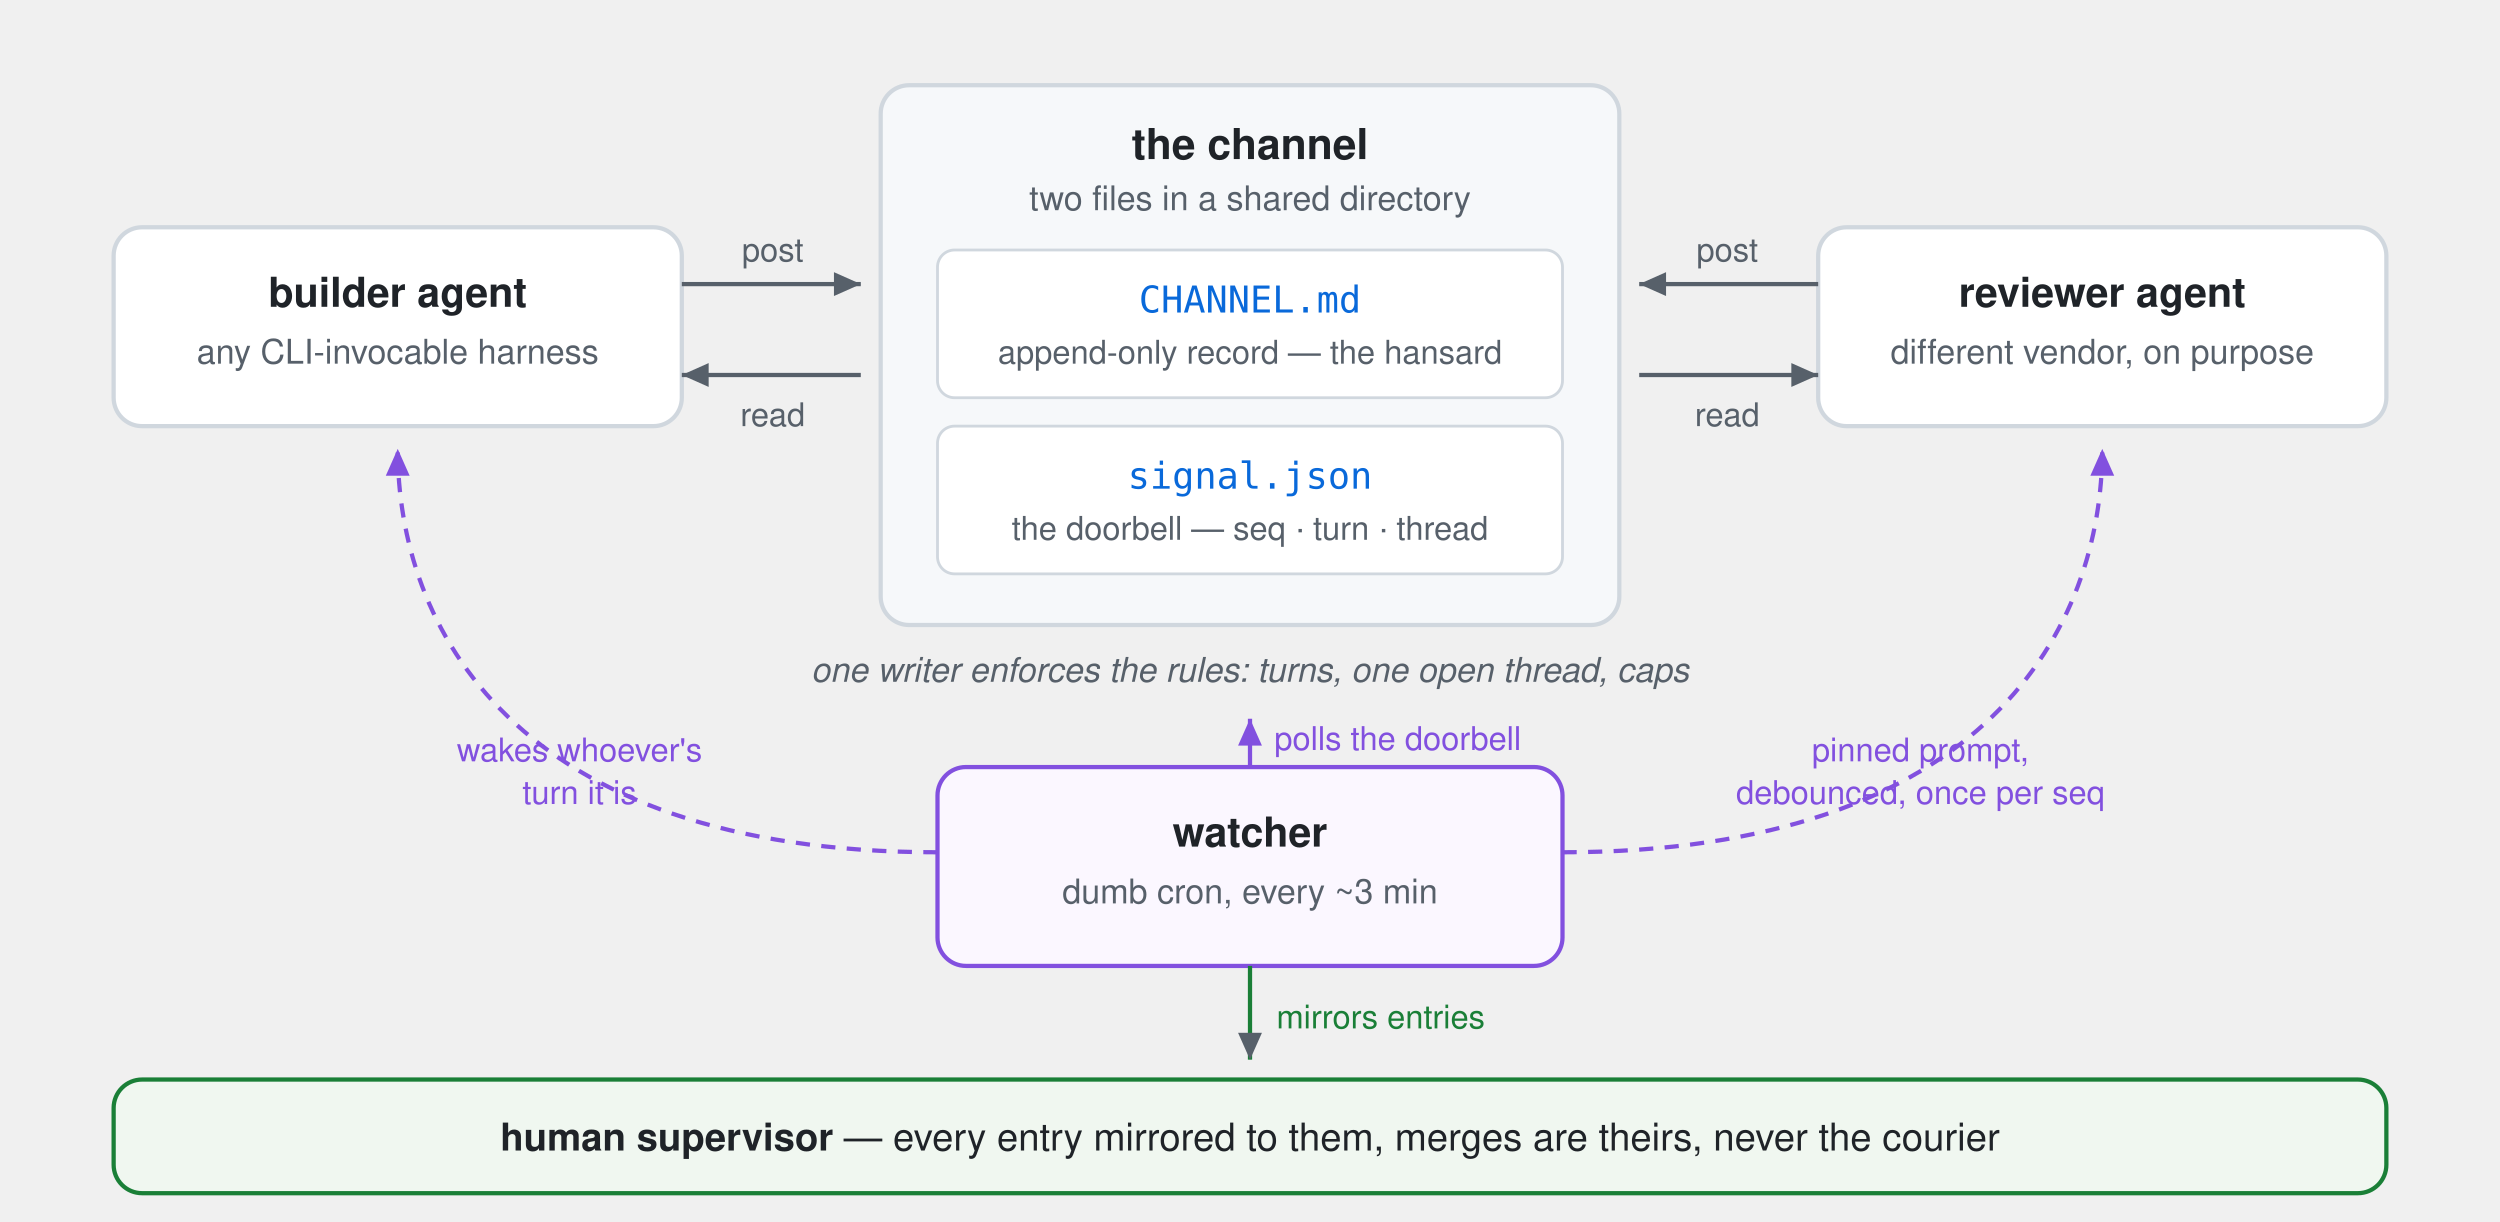
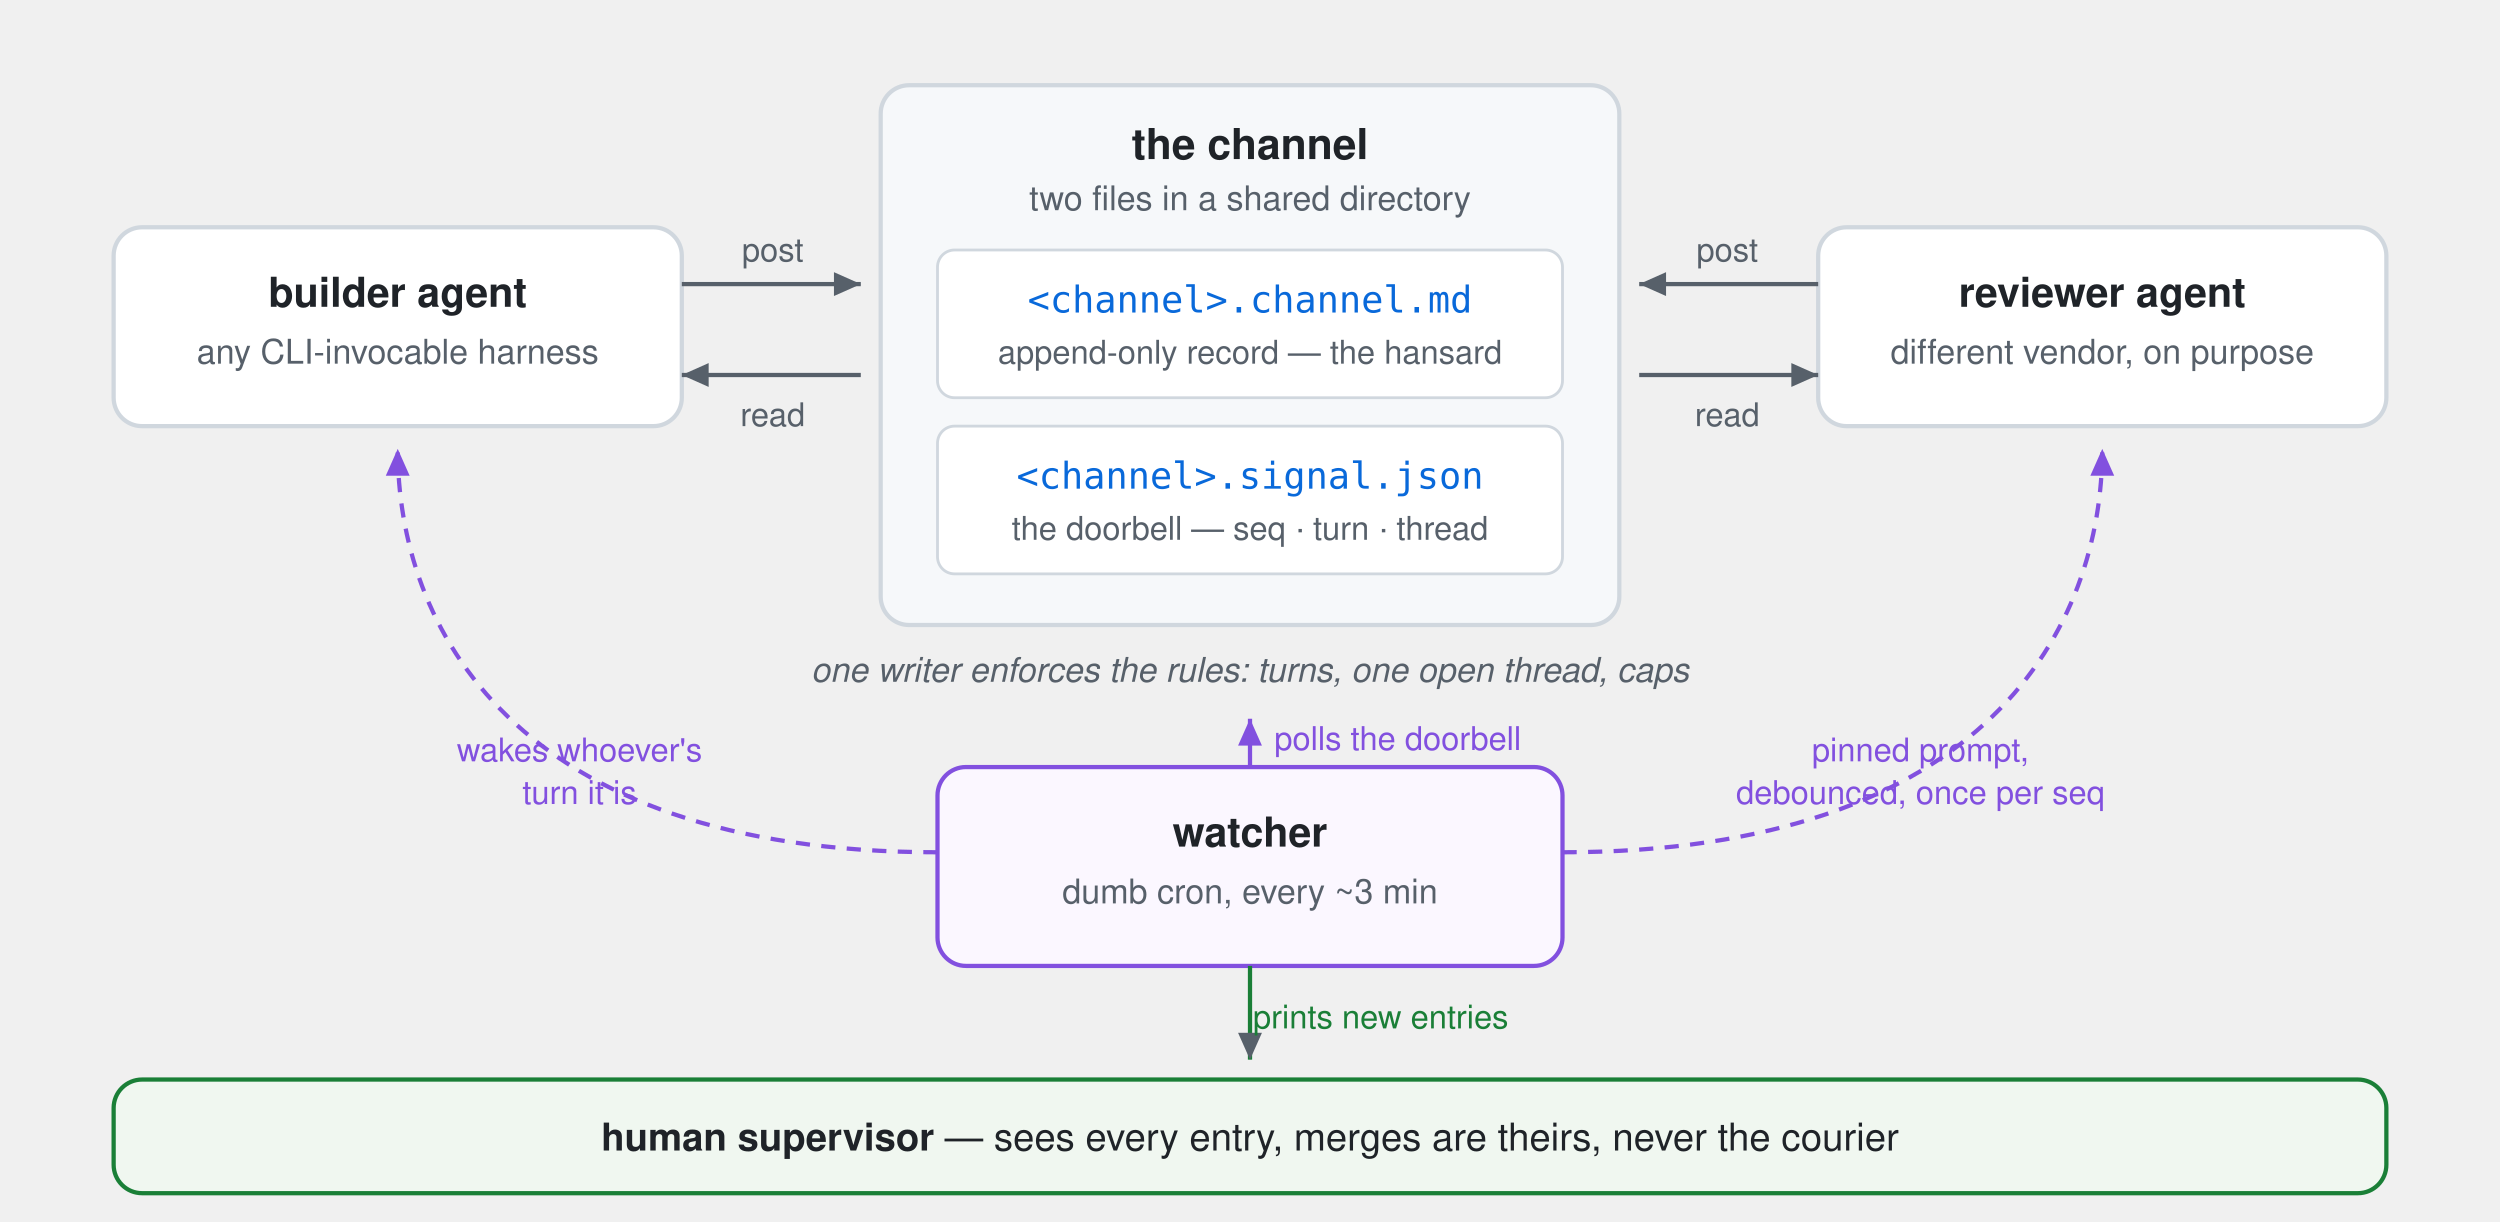
<svg xmlns="http://www.w3.org/2000/svg" width="880" height="430" viewBox="0 0 880 430" font-family="ui-sans-serif, -apple-system, 'Segoe UI', Helvetica, Arial, sans-serif">
  <defs>
    <marker id="arrow" viewBox="0 0 10 10" refX="9" refY="5" markerWidth="7" markerHeight="7" orient="auto-start-reverse">
      <path d="M 0 1 L 9 5 L 0 9 z" fill="#57606a" />
    </marker>
    <marker id="arrowAccent" viewBox="0 0 10 10" refX="9" refY="5" markerWidth="7" markerHeight="7" orient="auto-start-reverse">
      <path d="M 0 1 L 9 5 L 0 9 z" fill="#8250df" />
    </marker>
  </defs>
  <rect x="310" y="30" width="260" height="190" rx="10" fill="#f6f8fa" stroke="#d0d7de" stroke-width="1.5" />
  <text x="440" y="56" text-anchor="middle" font-size="15" font-weight="600" fill="#1f2328">the channel</text>
  <text x="440" y="74" text-anchor="middle" font-size="12" fill="#57606a">two files in a shared directory</text>
  <rect x="330" y="88" width="220" height="52" rx="6" fill="#ffffff" stroke="#d0d7de" />
-   <text x="440" y="110" text-anchor="middle" font-size="13" font-family="ui-monospace, SFMono-Regular, Menlo, Consolas, monospace" fill="#0969da">CHANNEL.md</text>
+   <text x="440" y="110" text-anchor="middle" font-size="13" font-family="ui-monospace, SFMono-Regular, Menlo, Consolas, monospace" fill="#0969da">&lt;channel&gt;.channel.md</text>
  <text x="440" y="128" text-anchor="middle" font-size="11.5" fill="#57606a">append-only record — the hansard</text>
  <rect x="330" y="150" width="220" height="52" rx="6" fill="#ffffff" stroke="#d0d7de" />
-   <text x="440" y="172" text-anchor="middle" font-size="13" font-family="ui-monospace, SFMono-Regular, Menlo, Consolas, monospace" fill="#0969da">signal.json</text>
+   <text x="440" y="172" text-anchor="middle" font-size="13" font-family="ui-monospace, SFMono-Regular, Menlo, Consolas, monospace" fill="#0969da">&lt;channel&gt;.signal.json</text>
  <text x="440" y="190" text-anchor="middle" font-size="11.5" fill="#57606a">the doorbell — seq · turn · thread</text>
  <rect x="40" y="80" width="200" height="70" rx="10" fill="#ffffff" stroke="#d0d7de" stroke-width="1.5" />
  <text x="140" y="108" text-anchor="middle" font-size="14.5" font-weight="600" fill="#1f2328">builder agent</text>
  <text x="140" y="128" text-anchor="middle" font-size="12" fill="#57606a">any CLI-invocable harness</text>
  <rect x="640" y="80" width="200" height="70" rx="10" fill="#ffffff" stroke="#d0d7de" stroke-width="1.5" />
  <text x="740" y="108" text-anchor="middle" font-size="14.5" font-weight="600" fill="#1f2328">reviewer agent</text>
  <text x="740" y="128" text-anchor="middle" font-size="12" fill="#57606a">different vendor, on purpose</text>
  <line x1="240" y1="100" x2="303" y2="100" stroke="#57606a" stroke-width="1.5" marker-end="url(#arrow)" />
  <text x="272" y="92" text-anchor="middle" font-size="11.5" fill="#57606a">post</text>
  <line x1="303" y1="132" x2="240" y2="132" stroke="#57606a" stroke-width="1.5" marker-end="url(#arrow)" />
  <text x="272" y="150" text-anchor="middle" font-size="11.5" fill="#57606a">read</text>
  <line x1="640" y1="100" x2="577" y2="100" stroke="#57606a" stroke-width="1.5" marker-end="url(#arrow)" />
  <text x="608" y="92" text-anchor="middle" font-size="11.5" fill="#57606a">post</text>
  <line x1="577" y1="132" x2="640" y2="132" stroke="#57606a" stroke-width="1.5" marker-end="url(#arrow)" />
  <text x="608" y="150" text-anchor="middle" font-size="11.5" fill="#57606a">read</text>
  <text x="440" y="240" text-anchor="middle" font-size="12" font-style="italic" fill="#57606a">one writer enforces the rules: turns, one open thread, caps</text>
  <rect x="330" y="270" width="220" height="70" rx="10" fill="#fbf7ff" stroke="#8250df" stroke-width="1.5" />
  <text x="440" y="298" text-anchor="middle" font-size="14.5" font-weight="600" fill="#1f2328">watcher</text>
  <text x="440" y="318" text-anchor="middle" font-size="12" fill="#57606a">dumb cron, every ~3 min</text>
  <line x1="440" y1="270" x2="440" y2="253" stroke="#8250df" stroke-width="1.5" marker-end="url(#arrowAccent)" />
  <text x="492" y="264" text-anchor="middle" font-size="11.5" fill="#8250df">polls the doorbell</text>
  <path d="M 330 300 C 180 300 140 220 140 158" fill="none" stroke="#8250df" stroke-width="1.5" stroke-dasharray="5 4" marker-end="url(#arrowAccent)" />
  <text x="204" y="268" text-anchor="middle" font-size="11.5" fill="#8250df">wakes whoever's</text>
  <text x="204" y="283" text-anchor="middle" font-size="11.5" fill="#8250df">turn it is</text>
  <path d="M 550 300 C 700 300 740 220 740 158" fill="none" stroke="#8250df" stroke-width="1.5" stroke-dasharray="5 4" marker-end="url(#arrowAccent)" />
  <text x="676" y="268" text-anchor="middle" font-size="11.5" fill="#8250df">pinned prompt,</text>
  <text x="676" y="283" text-anchor="middle" font-size="11.5" fill="#8250df">debounced, once per seq</text>
  <rect x="40" y="380" width="800" height="40" rx="10" fill="#f0f7f0" stroke="#1a7f37" stroke-width="1.5" />
  <text x="440" y="405" text-anchor="middle" font-size="13.5" fill="#1f2328">
-     <tspan font-weight="600">human supervisor</tspan> — every entry mirrored to them, merges are theirs, never the courier
+     <tspan font-weight="600">human supervisor</tspan> — sees every entry, merges are theirs, never the courier
  </text>
  <line x1="440" y1="340" x2="440" y2="373" stroke="#1a7f37" stroke-width="1.5" marker-end="url(#arrow)" />
-   <text x="486" y="362" text-anchor="middle" font-size="11.5" fill="#1a7f37">mirrors entries</text>
+   <text x="486" y="362" text-anchor="middle" font-size="11.5" fill="#1a7f37">prints new entries</text>
</svg>
